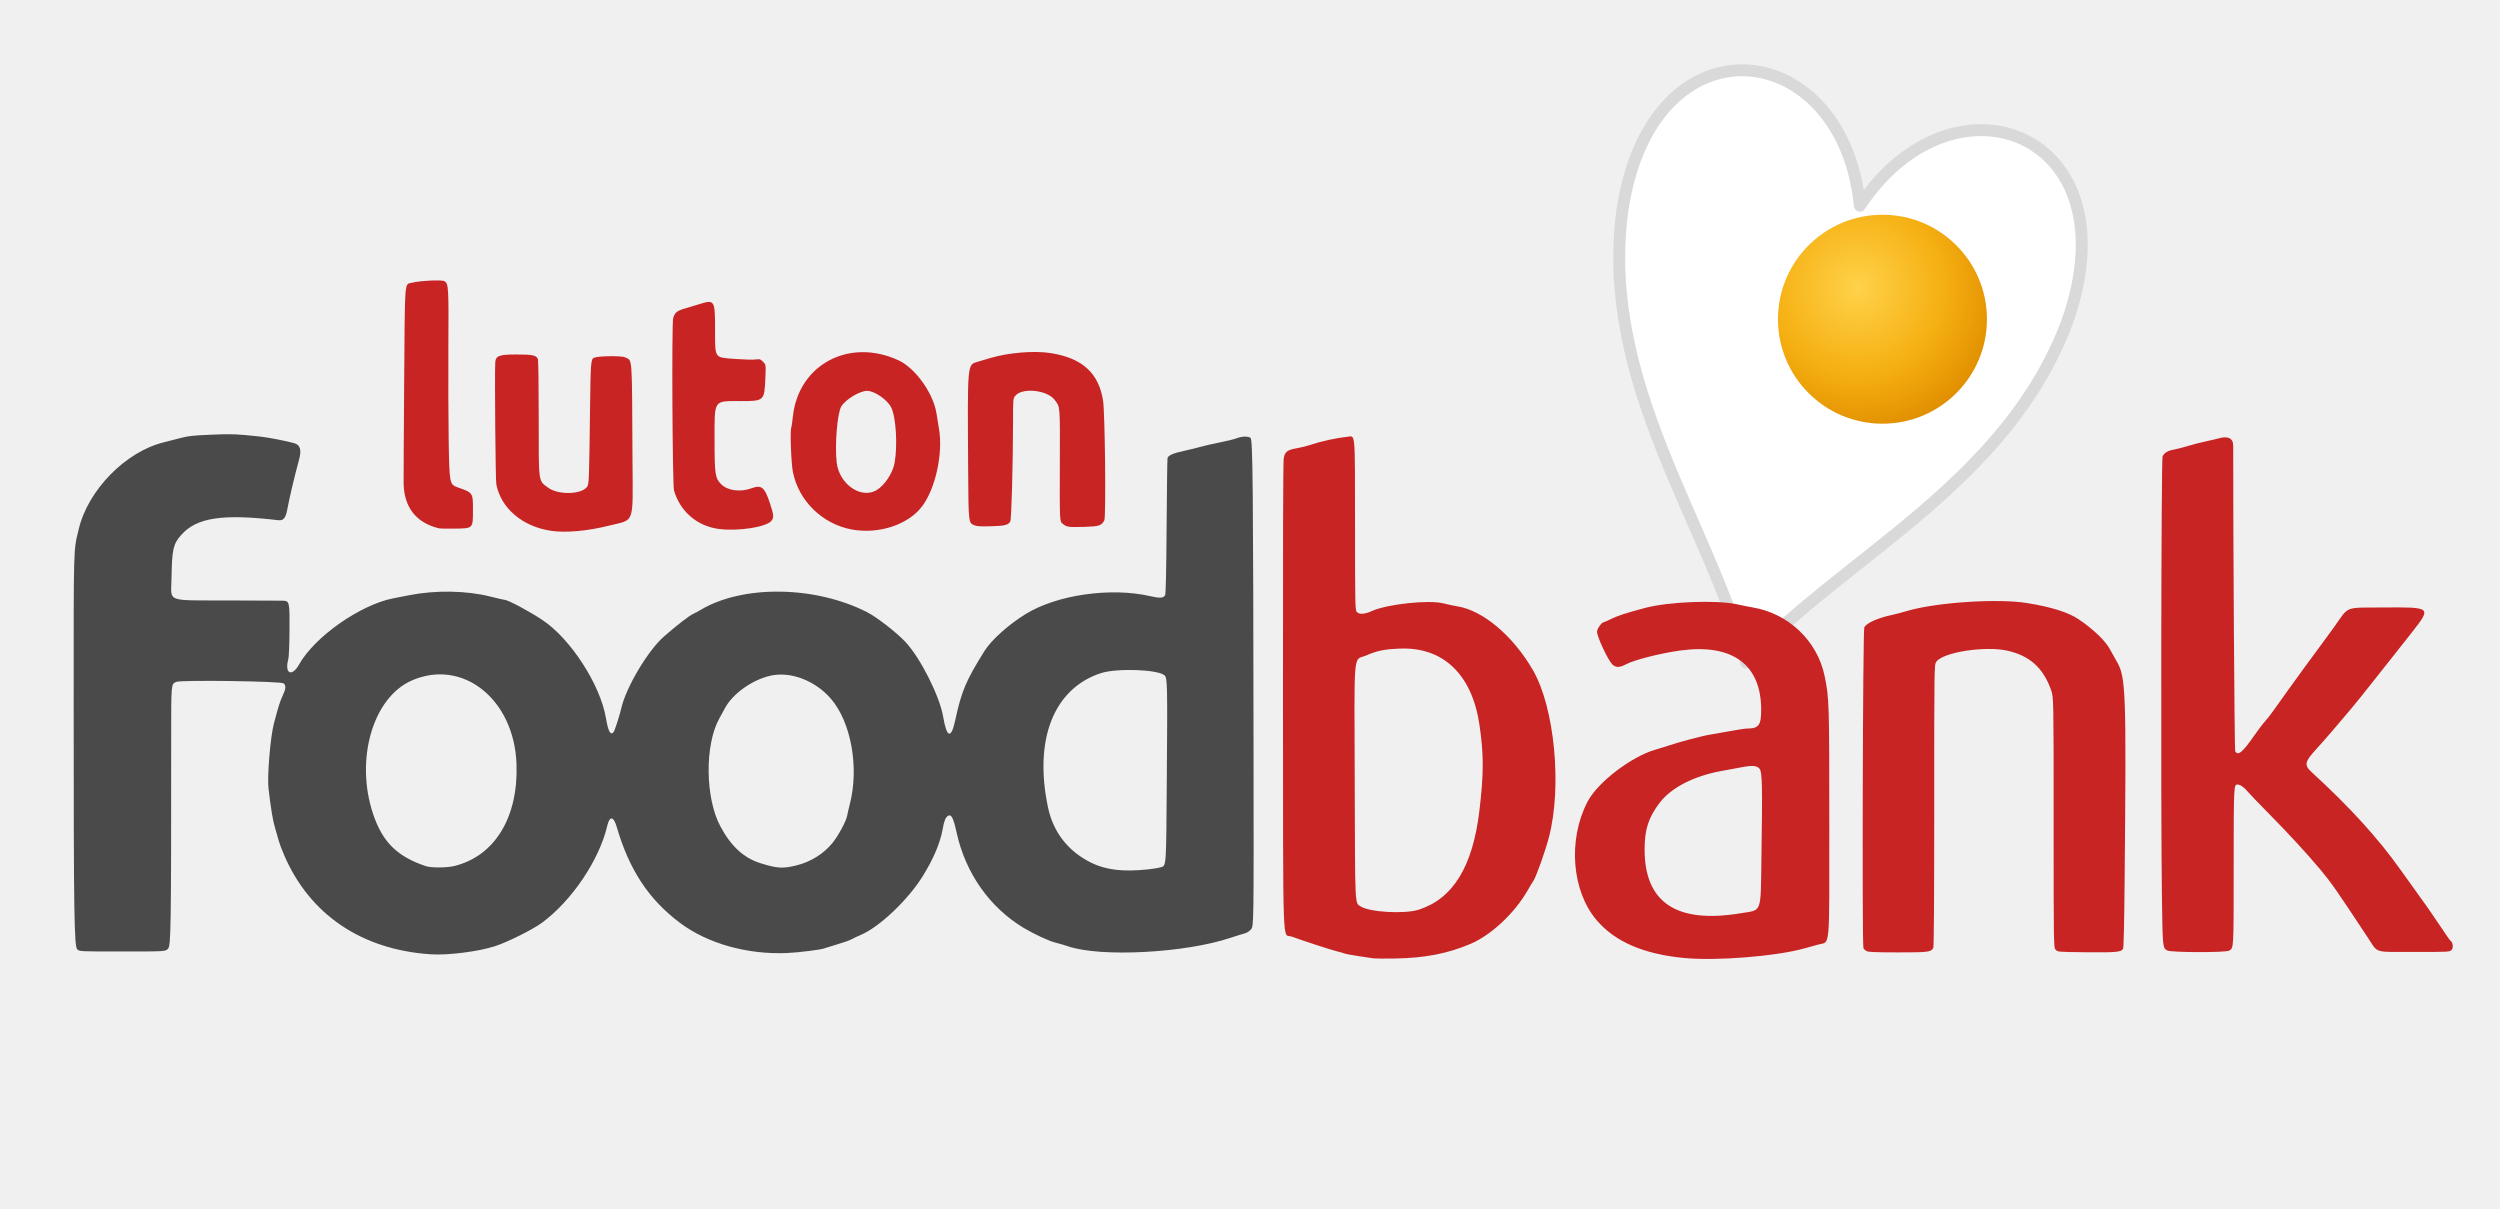
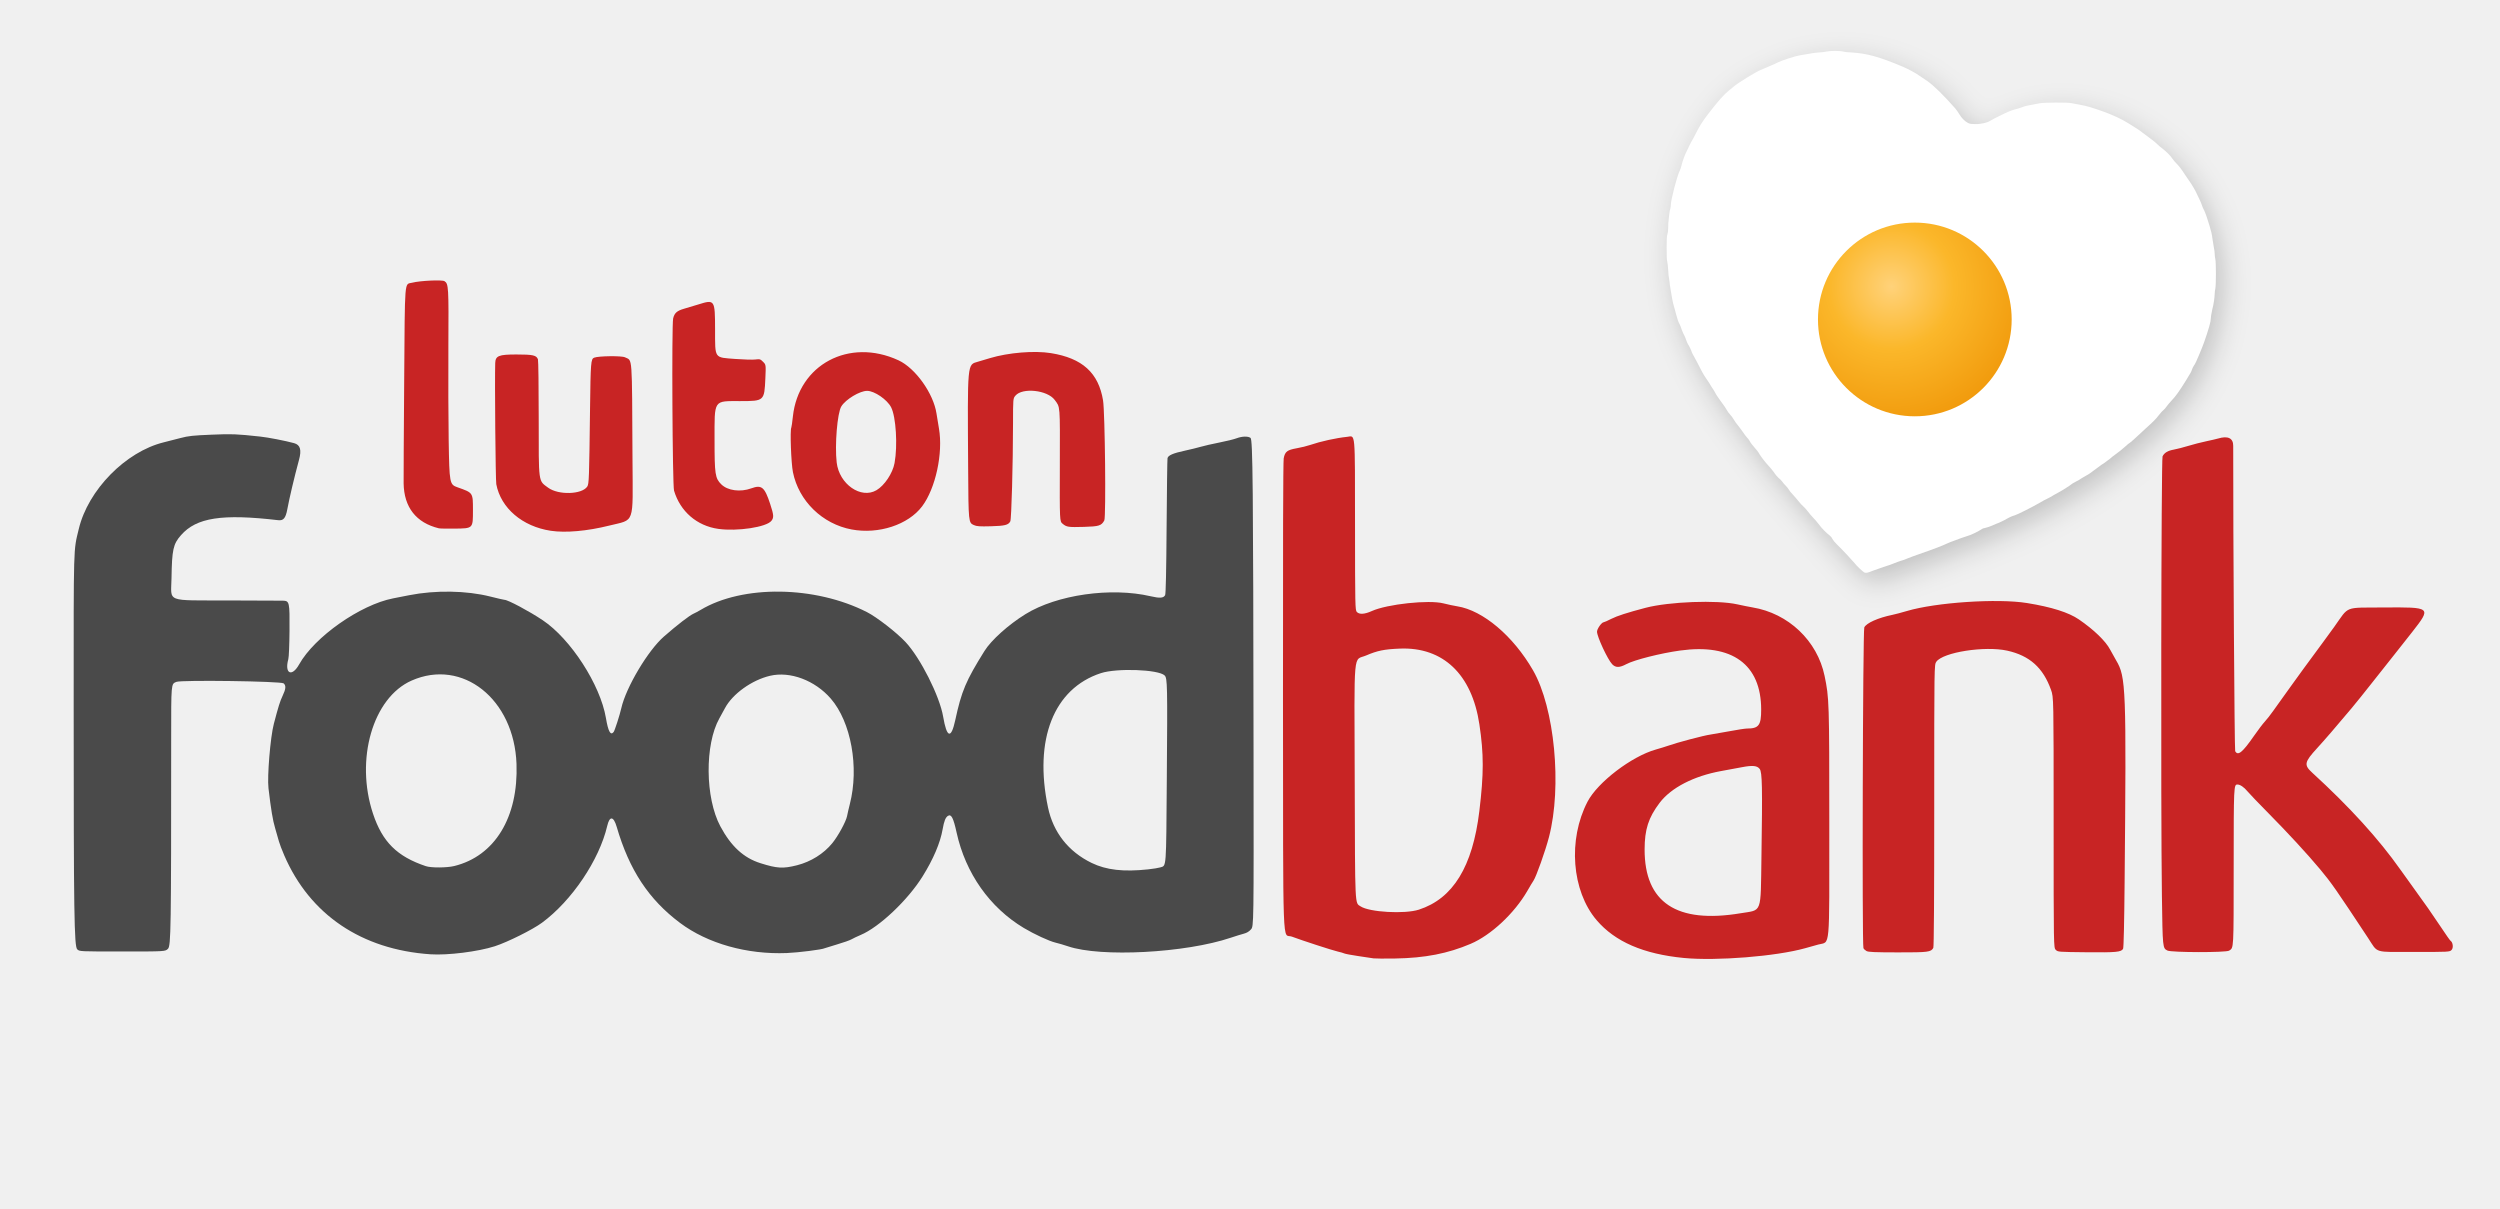
<svg xmlns="http://www.w3.org/2000/svg" viewBox="0 0 1340 648" width="1340" height="648">
+   <defs>
+     <filter id="hs" x="-20%" y="-20%" width="140%" height="140%">
+       <feGaussianBlur stdDeviation="9" />
+     </filter>
+     <radialGradient id="yk2" cx=".38" cy=".33" r=".72">
+       <stop offset="0" stop-color="#ffd27a" />
+       <stop offset=".45" stop-color="#fbb72a" />
+       <stop offset="1" stop-color="#f19a0c" />
+     </radialGradient>
+   </defs>
+   <g transform="translate(873.28,-0.45) scale(0.8346)">
+     <path d="M151.2 368.3C150.3 368.0 146.0 364.0 144.7 362.2C143.6 360.8 136.9 353.6 133.2 350.0C131.8 348.6 130.9 347.5 130.5 346.7C130.2 346.0 129.6 345.2 129.0 344.7C126.6 342.9 123.3 339.5 121.7 337.2C120.7 335.9 119.0 333.9 117.9 332.8C116.7 331.6 115.3 329.8 114.6 328.9C113.9 327.9 112.7 326.6 111.9 325.9C111.2 325.3 109.7 323.7 108.6 322.3C107.5 321.0 105.9 319.0 104.9 318.0C103.9 317.0 102.8 315.6 102.5 315.0C102.2 314.4 101.3 313.3 100.5 312.5C99.7 311.8 98.7 310.5 98.2 309.8C97.7 309.1 96.6 308.0 95.8 307.4C95.1 306.7 94.1 305.6 93.7 305.0C92.8 303.5 89.7 299.8 87.8 297.8C86.3 296.1 83.7 292.5 82.9 291.0C82.6 290.6 81.8 289.4 80.9 288.5C79.2 286.6 77.8 284.8 77.1 283.4C76.8 282.8 76.1 282.0 75.6 281.5C75.1 281.0 73.9 279.4 72.9 277.9C71.8 276.4 70.4 274.4 69.7 273.6C68.9 272.7 67.8 271.2 67.2 270.1C66.6 269.0 65.5 267.5 64.7 266.7C63.9 265.9 63.0 264.6 62.6 263.8C62.2 263.0 60.6 260.6 58.9 258.4C57.3 256.2 55.5 253.6 55.1 252.6C54.6 251.7 53.9 250.5 53.5 250.0C53.1 249.5 52.5 248.4 52.0 247.6C51.6 246.8 50.4 245.1 49.5 243.8C48.6 242.4 47.4 240.6 46.9 239.6C45.7 237.2 41.1 228.4 40.6 227.7C40.4 227.4 40.0 226.5 39.8 225.7C39.5 224.9 38.8 223.4 38.2 222.4C37.5 221.4 36.9 219.9 36.6 219.1C36.4 218.2 35.8 216.9 35.4 216.1C34.9 215.3 34.2 213.6 33.7 212.3C33.3 211.0 32.7 209.4 32.4 208.9C31.6 207.5 30.9 205.6 30.0 202.1C29.6 200.5 29.0 198.2 28.6 197.0C28.0 195.0 27.2 190.8 26.7 187.4C26.6 186.4 26.4 185.2 26.3 184.8C26.1 184.3 26.0 183.0 25.9 181.9C25.8 180.8 25.6 179.5 25.5 179.0C25.3 178.5 25.1 176.3 25.0 174.1C24.9 171.9 24.6 169.4 24.4 168.6C24.1 167.5 24.0 165.4 24.0 159.9C24.0 153.4 24.1 152.4 24.5 150.9C24.9 149.6 25.0 148.4 25.0 146.3C25.0 144.7 25.1 142.6 25.3 141.8C25.4 140.9 25.6 139.1 25.7 137.9C25.9 136.6 26.1 135.1 26.4 134.4C26.6 133.7 26.7 132.6 26.7 132.0C26.8 128.6 30.6 113.8 32.4 110.2C32.8 109.4 33.4 107.7 33.6 106.6C34.2 104.0 35.8 99.6 37.0 97.4C37.5 96.4 38.2 95.0 38.5 94.2C38.8 93.5 39.5 92.2 40.0 91.3C40.6 90.5 41.6 88.5 42.3 87.1C45.0 81.7 47.0 78.5 50.7 73.7C57.0 65.5 61.0 61.0 64.1 58.6C65.1 57.8 66.5 56.6 67.4 55.9C70.1 53.6 81.0 46.9 84.1 45.6C85.2 45.2 87.3 44.3 88.8 43.6C90.2 43.0 92.1 42.1 93.0 41.8C93.9 41.4 95.2 40.8 95.9 40.4C98.2 39.3 106.7 36.5 109.4 36.1C110.8 35.9 113.4 35.4 115.2 35.1C117.1 34.7 120.1 34.3 121.9 34.2C123.7 34.1 125.9 33.9 126.9 33.6C129.3 33.1 135.6 33.1 137.6 33.7C138.5 33.9 140.6 34.2 142.5 34.2C152.7 34.8 160.6 37.0 176.0 43.5C179.4 45.0 184.1 47.5 186.4 49.2C187.6 50.0 189.9 51.6 191.6 52.7C195.8 55.7 202.0 61.8 209.4 70.2C210.2 71.1 211.3 72.8 212.0 73.9C213.3 76.2 215.6 78.5 217.4 79.4C218.5 80.0 219.0 80.1 221.5 80.2C224.0 80.3 224.9 80.2 227.4 79.7C230.0 79.1 230.7 78.8 232.2 77.9C233.2 77.3 235.2 76.2 236.7 75.5C238.2 74.8 240.3 73.8 241.4 73.2C243.9 72.0 247.2 70.8 249.2 70.4C250.0 70.2 251.5 69.7 252.6 69.3C253.7 68.8 256.0 68.2 258.1 67.9C260.0 67.6 262.4 67.1 263.3 66.9C265.9 66.3 281.9 66.2 284.2 66.8C285.1 67.0 286.5 67.3 287.2 67.4C288.0 67.5 289.2 67.7 289.9 67.9C290.6 68.1 291.7 68.3 292.4 68.4C294.5 68.7 304.4 72.0 308.7 73.8C315.6 76.7 317.7 77.8 326.4 83.4C327.2 83.9 328.5 84.8 329.2 85.4C330.9 86.7 333.2 88.4 335.9 90.4C337.1 91.3 338.6 92.6 339.3 93.3C340.0 94.0 341.5 95.3 342.5 96.0C344.8 97.8 347.6 100.5 348.8 102.4C349.3 103.2 350.6 104.7 351.6 105.7C353.3 107.5 354.4 108.8 357.1 113.0C357.9 114.2 359.0 115.7 359.5 116.5C361.5 119.3 363.6 122.9 364.6 125.2C365.2 126.6 366.1 128.4 366.6 129.4C367.0 130.3 367.6 131.7 367.8 132.4C368.0 133.1 368.6 134.5 369.2 135.6C370.1 137.5 371.1 140.3 372.7 145.6C373.8 149.4 374.2 150.8 374.6 154.2C374.9 156.0 375.3 158.4 375.5 159.7C375.8 161.0 376.0 162.8 376.0 163.7C376.0 164.6 376.2 166.1 376.4 166.9C376.9 169.0 376.9 183.7 376.4 185.9C376.2 186.7 376.0 188.2 376.0 189.2C375.9 191.9 375.4 195.6 374.4 199.5C374.2 200.3 373.9 201.9 373.7 203.1C373.6 204.4 373.4 206.1 373.3 206.9C372.9 209.5 369.5 220.0 367.8 224.0C367.4 224.9 366.5 227.0 365.9 228.6C364.5 232.0 363.5 234.2 362.5 235.6C362.1 236.2 361.6 237.2 361.4 237.9C361.0 239.2 360.8 239.6 357.6 244.8C353.1 252.0 351.2 254.7 348.3 257.8C347.1 259.1 345.6 260.8 345.1 261.6C344.5 262.5 343.5 263.6 342.9 264.1C342.2 264.6 341.0 266.1 340.0 267.3C338.3 269.6 336.3 271.6 331.9 275.5C330.6 276.7 328.1 279.0 326.4 280.6C324.7 282.2 322.7 284.0 321.9 284.6C321.1 285.1 319.7 286.2 318.9 287.0C316.6 289.1 313.9 291.2 312.2 292.4C311.3 293.0 309.8 294.2 308.8 295.1C307.7 296.0 306.1 297.2 305.2 297.8C304.3 298.3 302.1 299.8 300.5 301.1C296.0 304.5 295.0 305.2 293.4 306.0C292.6 306.5 291.3 307.2 290.5 307.7C289.8 308.3 288.1 309.2 286.9 309.8C285.6 310.4 284.1 311.4 283.5 311.9C282.9 312.4 281.9 313.1 281.3 313.4C280.6 313.8 279.5 314.5 278.8 315.0C278.0 315.5 276.5 316.4 275.5 316.9C274.5 317.4 273.2 318.1 272.6 318.5C272.1 318.9 270.5 319.8 269.1 320.5C267.7 321.1 265.5 322.3 264.2 323.1C258.9 326.2 249.3 331.0 247.6 331.5C245.8 332.0 244.2 332.7 240.9 334.6C239.8 335.2 238.3 335.9 237.6 336.2C236.9 336.4 235.1 337.2 233.5 337.9C231.6 338.7 230.0 339.3 228.9 339.5C227.8 339.7 226.8 340.0 226.2 340.5C223.8 342.1 219.1 344.3 216.5 345.0C215.1 345.5 213.6 346.0 213.2 346.1C212.8 346.3 210.9 347.0 208.9 347.7C207.0 348.4 204.8 349.2 204.1 349.6C201.6 350.8 195.8 353.1 188.2 355.7C183.9 357.2 179.5 358.8 178.4 359.3C177.3 359.8 175.7 360.4 174.8 360.6C173.9 360.9 172.0 361.5 170.6 362.1C169.3 362.7 165.9 363.9 163.2 364.7C160.6 365.6 157.4 366.7 156.1 367.2C153.6 368.3 152.2 368.6 151.2 368.3Z" fill="#000" opacity=".2" filter="url(#hs)" transform="translate(4,6)" />
+     <path d="M151.2 368.3C150.3 368.0 146.0 364.0 144.7 362.2C143.6 360.8 136.9 353.6 133.2 350.0C131.8 348.6 130.9 347.5 130.5 346.7C130.2 346.0 129.6 345.2 129.0 344.7C126.6 342.9 123.3 339.5 121.7 337.2C120.7 335.9 119.0 333.9 117.9 332.8C116.7 331.6 115.3 329.8 114.6 328.9C113.9 327.9 112.7 326.6 111.9 325.9C111.2 325.3 109.7 323.7 108.6 322.3C107.5 321.0 105.9 319.0 104.9 318.0C103.9 317.0 102.8 315.6 102.5 315.0C102.2 314.4 101.3 313.3 100.5 312.5C99.7 311.8 98.7 310.5 98.2 309.8C97.7 309.1 96.6 308.0 95.8 307.4C95.1 306.7 94.1 305.6 93.7 305.0C92.8 303.5 89.7 299.8 87.8 297.8C86.3 296.1 83.7 292.5 82.9 291.0C82.6 290.6 81.8 289.4 80.9 288.5C79.2 286.6 77.8 284.8 77.1 283.4C76.8 282.8 76.1 282.0 75.6 281.5C75.1 281.0 73.9 279.4 72.9 277.9C71.8 276.4 70.4 274.4 69.7 273.6C68.9 272.7 67.8 271.2 67.2 270.1C66.6 269.0 65.5 267.5 64.7 266.7C63.9 265.9 63.0 264.6 62.6 263.8C62.2 263.0 60.6 260.6 58.9 258.4C57.3 256.2 55.5 253.6 55.1 252.6C54.6 251.7 53.9 250.5 53.5 250.0C53.1 249.5 52.5 248.4 52.0 247.6C51.6 246.8 50.4 245.1 49.5 243.8C48.6 242.4 47.4 240.6 46.9 239.6C45.7 237.2 41.1 228.4 40.6 227.7C40.4 227.4 40.0 226.5 39.8 225.7C39.5 224.9 38.8 223.4 38.2 222.4C37.5 221.4 36.9 219.9 36.6 219.1C36.4 218.2 35.8 216.9 35.4 216.1C34.9 215.3 34.2 213.6 33.7 212.3C33.3 211.0 32.7 209.4 32.4 208.9C31.6 207.5 30.9 205.6 30.0 202.1C29.6 200.5 29.0 198.2 28.6 197.0C28.0 195.0 27.2 190.8 26.7 187.4C26.6 186.4 26.4 185.2 26.3 184.8C26.1 184.3 26.0 183.0 25.9 181.9C25.8 180.8 25.6 179.5 25.5 179.0C25.3 178.5 25.1 176.3 25.0 174.1C24.9 171.9 24.6 169.4 24.4 168.6C24.1 167.5 24.0 165.4 24.0 159.9C24.0 153.4 24.1 152.4 24.5 150.9C24.9 149.6 25.0 148.4 25.0 146.3C25.0 144.7 25.1 142.6 25.3 141.8C25.4 140.9 25.6 139.1 25.7 137.9C25.9 136.6 26.1 135.1 26.4 134.4C26.6 133.7 26.7 132.6 26.7 132.0C26.8 128.6 30.6 113.8 32.4 110.2C32.8 109.4 33.4 107.7 33.6 106.6C34.2 104.0 35.8 99.6 37.0 97.4C37.5 96.4 38.2 95.0 38.5 94.2C38.8 93.5 39.5 92.2 40.0 91.3C40.6 90.5 41.6 88.5 42.3 87.1C45.0 81.7 47.0 78.5 50.7 73.7C57.0 65.5 61.0 61.0 64.1 58.6C65.1 57.8 66.5 56.6 67.4 55.9C70.1 53.6 81.0 46.9 84.1 45.6C85.2 45.2 87.3 44.3 88.8 43.6C90.2 43.0 92.1 42.1 93.0 41.8C93.9 41.4 95.2 40.8 95.9 40.4C98.2 39.3 106.7 36.5 109.4 36.1C110.8 35.9 113.4 35.4 115.2 35.1C117.1 34.7 120.1 34.3 121.9 34.2C123.7 34.1 125.9 33.9 126.9 33.6C129.3 33.1 135.6 33.1 137.6 33.7C138.5 33.9 140.6 34.2 142.5 34.2C152.7 34.8 160.6 37.0 176.0 43.5C179.4 45.0 184.1 47.5 186.4 49.2C187.6 50.0 189.9 51.6 191.6 52.7C195.8 55.7 202.0 61.8 209.4 70.2C210.2 71.1 211.3 72.8 212.0 73.9C213.3 76.2 215.6 78.5 217.4 79.4C218.5 80.0 219.0 80.1 221.5 80.2C224.0 80.3 224.9 80.2 227.4 79.7C230.0 79.1 230.7 78.8 232.2 77.9C233.2 77.3 235.2 76.2 236.7 75.5C238.2 74.8 240.3 73.8 241.4 73.2C243.9 72.0 247.2 70.8 249.2 70.4C250.0 70.2 251.5 69.7 252.6 69.3C253.7 68.8 256.0 68.2 258.1 67.9C260.0 67.6 262.4 67.1 263.3 66.9C265.9 66.3 281.9 66.2 284.2 66.8C285.1 67.0 286.5 67.3 287.2 67.4C288.0 67.5 289.2 67.7 289.9 67.9C290.6 68.1 291.7 68.3 292.4 68.4C294.5 68.7 304.4 72.0 308.7 73.8C315.6 76.7 317.7 77.8 326.4 83.4C327.2 83.9 328.5 84.8 329.2 85.4C330.9 86.7 333.2 88.4 335.9 90.4C337.1 91.3 338.6 92.6 339.3 93.3C340.0 94.0 341.5 95.3 342.5 96.0C344.8 97.8 347.6 100.5 348.8 102.4C349.3 103.2 350.6 104.7 351.6 105.7C353.3 107.5 354.4 108.8 357.1 113.0C357.9 114.2 359.0 115.7 359.5 116.5C361.5 119.3 363.6 122.9 364.6 125.2C365.2 126.6 366.1 128.4 366.6 129.4C367.0 130.3 367.6 131.7 367.8 132.4C368.0 133.1 368.6 134.5 369.2 135.6C370.1 137.5 371.1 140.3 372.7 145.6C373.8 149.4 374.2 150.8 374.6 154.2C374.9 156.0 375.3 158.4 375.5 159.7C375.8 161.0 376.0 162.8 376.0 163.7C376.0 164.6 376.2 166.1 376.4 166.9C376.9 169.0 376.9 183.7 376.4 185.9C376.2 186.7 376.0 188.2 376.0 189.2C375.9 191.9 375.4 195.6 374.4 199.5C374.2 200.3 373.9 201.9 373.7 203.1C373.6 204.4 373.4 206.1 373.3 206.9C372.9 209.5 369.5 220.0 367.8 224.0C367.4 224.9 366.5 227.0 365.9 228.6C364.5 232.0 363.5 234.2 362.5 235.6C362.1 236.2 361.6 237.2 361.4 237.9C361.0 239.2 360.8 239.6 357.6 244.8C353.1 252.0 351.2 254.7 348.3 257.8C347.1 259.1 345.6 260.8 345.1 261.6C344.5 262.5 343.5 263.6 342.9 264.1C342.2 264.6 341.0 266.1 340.0 267.3C338.3 269.6 336.3 271.6 331.9 275.5C330.6 276.7 328.1 279.0 326.4 280.6C324.7 282.2 322.7 284.0 321.9 284.6C321.1 285.1 319.7 286.2 318.9 287.0C316.6 289.1 313.9 291.2 312.2 292.4C311.3 293.0 309.8 294.2 308.8 295.1C307.7 296.0 306.1 297.2 305.2 297.8C304.3 298.3 302.1 299.8 300.5 301.1C296.0 304.5 295.0 305.2 293.4 306.0C292.6 306.5 291.3 307.2 290.5 307.7C289.8 308.3 288.1 309.2 286.9 309.8C285.6 310.4 284.1 311.4 283.5 311.9C282.9 312.4 281.9 313.1 281.3 313.4C280.6 313.8 279.5 314.5 278.8 315.0C278.0 315.5 276.5 316.4 275.5 316.9C274.5 317.4 273.2 318.1 272.6 318.5C272.1 318.9 270.5 319.8 269.1 320.5C267.7 321.1 265.5 322.3 264.2 323.1C258.9 326.2 249.3 331.0 247.6 331.5C245.8 332.0 244.2 332.7 240.9 334.6C239.8 335.2 238.3 335.9 237.6 336.2C236.9 336.4 235.1 337.2 233.5 337.9C231.6 338.7 230.0 339.3 228.9 339.5C227.8 339.7 226.8 340.0 226.2 340.5C223.8 342.1 219.1 344.3 216.5 345.0C215.1 345.5 213.6 346.0 213.2 346.1C212.8 346.3 210.9 347.0 208.9 347.7C207.0 348.4 204.8 349.2 204.1 349.6C201.6 350.8 195.8 353.1 188.2 355.7C183.9 357.2 179.5 358.8 178.4 359.3C177.3 359.8 175.7 360.4 174.8 360.6C173.9 360.9 172.0 361.5 170.6 362.1C169.3 362.7 165.9 363.9 163.2 364.7C160.6 365.6 157.4 366.7 156.1 367.2C153.6 368.3 152.2 368.6 151.2 368.3Z" fill="#ffffff" />
+     <circle cx="183.4" cy="205.7" r="62.2" fill="url(#yk2)" />
+   </g>
  <defs>
    <radialGradient id="yk" cx=".38" cy=".35" r=".7">
      <stop offset="0" stop-color="#FFD24A" />
      <stop offset=".6" stop-color="#F5AF11" />
      <stop offset="1" stop-color="#E08E00" />
    </radialGradient>
  </defs>
-   <path transform="rotate(14 976.0 194.0)" d="M976.0 107.7 C945.3 21.4 842.9 34.6 853.1 140.9 C863.4 233.8 940.2 293.6 976.0 360.0 C1011.8 293.6 1088.6 233.8 1098.9 140.9 C1109.1 34.6 1006.7 21.4 976.0 107.7 Z" fill="#ffffff" stroke="#D9D9D9" stroke-width="6.4" stroke-linejoin="round" />
-   <path d="M230.75 511.50C193.79 508.99 166.10 490.26 152.37 458.50C151.12 455.61 149.83 452.24 149.51 451.00C149.19 449.76 148.29 446.61 147.50 444.00C146.20 439.66 145.26 434.00 143.91 422.50C143.16 416.19 144.92 395.03 146.77 388.00C149.27 378.50 150.08 375.91 151.46 373.00C153.24 369.25 153.39 367.51 152.04 366.29C150.76 365.13 97.20 364.38 94.52 365.49C91.68 366.67 91.75 365.89 91.75 396.75C91.75 498.34 91.62 506.96 90.04 508.54C88.58 510.00 88.58 510.00 65.61 510.00C42.65 510.00 42.65 510.00 41.41 508.85C39.76 507.33 39.50 489.81 39.49 379.00C39.48 290.12 39.32 295.65 42.23 283.50C47.21 262.63 67.33 242.12 87.75 237.09C89.95 236.55 94.00 235.51 96.75 234.78C101.04 233.65 103.39 233.40 113.32 232.99C124.58 232.53 126.44 232.60 139.46 234.00C143.75 234.46 152.97 236.25 157.61 237.52C160.96 238.44 161.74 241.06 160.26 246.52C157.79 255.63 155.11 266.96 153.99 273.01C153.11 277.74 151.93 279.15 149.10 278.82C119.04 275.31 105.31 277.42 97.04 286.83C92.82 291.61 92.17 294.56 91.93 309.90C91.72 323.11 88.21 321.73 122.39 321.84C137.71 321.89 150.88 321.94 151.65 321.96C155.14 322.06 155.29 322.71 155.18 337.82C155.12 345.61 154.85 352.21 154.54 353.32C152.38 361.11 156.45 363.08 160.34 356.12C168.57 341.38 193.07 324.16 210.72 320.72C212.66 320.34 216.53 319.58 219.32 319.03C233.42 316.25 249.96 316.52 262.76 319.74C266.60 320.71 270.02 321.50 270.37 321.50C272.24 321.50 283.59 327.55 290.90 332.44C305.90 342.47 321.75 367.00 324.77 384.82C326.00 392.11 327.24 394.38 328.89 392.38C329.50 391.64 332.15 383.41 333.03 379.54C335.55 368.42 347.29 348.69 355.84 341.21C362.94 334.99 369.57 329.88 371.75 328.93C372.57 328.57 374.26 327.67 375.50 326.93C398.06 313.40 436.82 313.91 464.69 328.09C469.95 330.77 480.47 338.92 485.32 344.08C493.30 352.57 503.64 373.06 505.53 384.13C507.48 395.57 509.79 396.28 511.99 386.11C515.38 370.42 517.69 364.93 527.68 348.93C531.30 343.12 540.54 334.82 549.66 329.18C566.49 318.77 595.49 314.63 616.79 319.60C621.70 320.74 623.65 320.59 624.51 318.99C624.87 318.31 625.13 306.31 625.30 282.37C625.44 262.78 625.66 246.23 625.79 245.59C626.11 244.06 628.85 242.89 635.25 241.52C638.00 240.93 641.71 240.02 643.50 239.50C645.29 238.97 649.79 237.94 653.50 237.21C657.21 236.49 661.38 235.46 662.75 234.94C665.72 233.82 668.93 233.72 670.28 234.71C671.49 235.59 671.72 259.28 671.90 402.10C672.02 496.44 672.02 496.44 670.52 498.15C669.50 499.32 668.25 500.06 666.63 500.47C665.32 500.81 662.23 501.77 659.75 502.60C635.45 510.82 589.92 513.22 572.42 507.21C570.40 506.52 567.37 505.63 565.68 505.23C562.34 504.44 554.32 500.72 548.72 497.37C530.49 486.43 517.56 468.08 512.76 446.33C511.00 438.34 509.90 436.20 508.12 437.30C506.80 438.12 506.03 440.06 505.24 444.54C503.96 451.82 500.27 460.49 494.49 469.77C486.59 482.47 471.29 496.94 461.36 501.12C459.50 501.91 457.25 502.97 456.36 503.49C455.48 504.01 451.95 505.25 448.52 506.25C445.09 507.25 442.15 508.16 441.99 508.26C440.89 508.94 427.98 510.58 421.76 510.83C400.38 511.69 379.28 505.74 364.50 494.68C347.72 482.12 337.29 466.30 330.55 443.19C328.86 437.41 326.76 437.19 325.48 442.67C321.21 460.96 306.47 482.83 290.50 494.59C285.50 498.28 272.07 504.97 265.25 507.18C256.35 510.07 239.90 512.13 230.75 511.50ZM615.39 465.98C618.07 465.69 620.99 465.22 621.89 464.93C625.25 463.87 625.04 466.65 625.41 417.65C625.80 367.20 625.72 363.48 624.25 362.05C620.95 358.82 598.62 358.01 590.06 360.81C564.80 369.08 554.06 396.35 561.73 432.78C564.55 446.17 572.65 456.47 585.12 462.53C592.97 466.34 602.22 467.40 615.39 465.98ZM243.47 464.19C265.20 458.86 277.87 438.10 276.85 409.50C275.62 374.74 247.91 352.72 220.59 364.80C199.84 373.98 190.26 407.08 199.94 436.17C204.98 451.30 212.81 459.07 228.25 464.26C231.07 465.21 239.48 465.17 243.47 464.19ZM427.19 463.78C434.64 461.89 441.50 457.60 446.12 451.93C449.21 448.15 453.42 440.42 454.01 437.49C454.30 435.98 454.98 433.06 455.51 431.00C460.57 411.27 456.18 386.99 445.29 374.44C436.81 364.67 423.52 359.68 412.74 362.22C402.96 364.53 392.67 371.91 388.59 379.55C387.77 381.09 386.41 383.56 385.58 385.05C377.69 399.12 377.96 427.70 386.11 442.91C391.86 453.64 398.58 459.82 407.58 462.66C416.55 465.50 419.70 465.68 427.19 463.78Z" fill="#4A4A4A" fill-rule="evenodd" />
+  fill="#ffffff" stroke="#D9D9D9" stroke-width="6.4" stroke-linejoin="round"/&gt;
+ <path d="M230.75 511.50C193.79 508.99 166.10 490.26 152.37 458.50C151.12 455.61 149.83 452.24 149.51 451.00C149.19 449.76 148.29 446.61 147.50 444.00C146.20 439.66 145.26 434.00 143.91 422.50C143.16 416.19 144.92 395.03 146.77 388.00C149.27 378.50 150.08 375.91 151.46 373.00C153.24 369.25 153.39 367.51 152.04 366.29C150.76 365.13 97.20 364.38 94.52 365.49C91.68 366.67 91.75 365.89 91.75 396.75C91.75 498.34 91.62 506.96 90.04 508.54C88.58 510.00 88.58 510.00 65.61 510.00C42.65 510.00 42.65 510.00 41.41 508.85C39.76 507.33 39.50 489.81 39.49 379.00C39.48 290.12 39.32 295.65 42.23 283.50C47.21 262.63 67.33 242.12 87.75 237.09C89.95 236.55 94.00 235.51 96.75 234.78C101.04 233.65 103.39 233.40 113.32 232.99C124.58 232.53 126.44 232.60 139.46 234.00C143.75 234.46 152.97 236.25 157.61 237.52C160.96 238.44 161.74 241.06 160.26 246.52C157.79 255.63 155.11 266.96 153.99 273.01C153.11 277.74 151.93 279.15 149.10 278.82C119.04 275.31 105.31 277.42 97.04 286.83C92.82 291.61 92.17 294.56 91.93 309.90C91.72 323.11 88.21 321.73 122.39 321.84C137.71 321.89 150.88 321.94 151.65 321.96C155.14 322.06 155.29 322.71 155.18 337.82C155.12 345.61 154.85 352.21 154.54 353.32C152.38 361.11 156.45 363.08 160.34 356.12C168.57 341.38 193.07 324.16 210.72 320.72C212.66 320.34 216.53 319.58 219.32 319.03C233.42 316.25 249.96 316.52 262.76 319.74C266.60 320.71 270.02 321.50 270.37 321.50C272.24 321.50 283.59 327.55 290.90 332.44C305.90 342.47 321.75 367.00 324.77 384.82C326.00 392.11 327.24 394.38 328.89 392.38C329.50 391.64 332.15 383.41 333.03 379.54C335.55 368.42 347.29 348.69 355.84 341.21C362.94 334.99 369.57 329.88 371.75 328.93C372.57 328.57 374.26 327.67 375.50 326.93C398.06 313.40 436.82 313.91 464.69 328.09C469.95 330.77 480.47 338.92 485.32 344.08C493.30 352.57 503.64 373.06 505.53 384.13C507.48 395.57 509.79 396.28 511.99 386.11C515.38 370.42 517.69 364.93 527.68 348.93C531.30 343.12 540.54 334.82 549.66 329.18C566.49 318.77 595.49 314.63 616.79 319.60C621.70 320.74 623.65 320.59 624.51 318.99C624.87 318.31 625.13 306.31 625.30 282.37C625.44 262.78 625.66 246.23 625.79 245.59C626.11 244.06 628.85 242.89 635.25 241.52C638.00 240.93 641.71 240.02 643.50 239.50C645.29 238.97 649.79 237.94 653.50 237.21C657.21 236.49 661.38 235.46 662.75 234.94C665.72 233.82 668.93 233.72 670.28 234.71C671.49 235.59 671.72 259.28 671.90 402.10C672.02 496.44 672.02 496.44 670.52 498.15C669.50 499.32 668.25 500.06 666.63 500.47C665.32 500.81 662.23 501.77 659.75 502.60C635.45 510.82 589.92 513.22 572.42 507.21C570.40 506.52 567.37 505.63 565.68 505.23C562.34 504.44 554.32 500.72 548.72 497.37C530.49 486.43 517.56 468.08 512.76 446.33C511.00 438.34 509.90 436.20 508.12 437.30C506.80 438.12 506.03 440.06 505.24 444.54C503.96 451.82 500.27 460.49 494.49 469.77C486.59 482.47 471.29 496.94 461.36 501.12C459.50 501.91 457.25 502.97 456.36 503.49C455.48 504.01 451.95 505.25 448.52 506.25C445.09 507.25 442.15 508.16 441.99 508.26C440.89 508.94 427.98 510.58 421.76 510.83C400.38 511.69 379.28 505.74 364.50 494.68C347.72 482.12 337.29 466.30 330.55 443.19C328.86 437.41 326.76 437.19 325.48 442.67C321.21 460.96 306.47 482.83 290.50 494.59C285.50 498.28 272.07 504.97 265.25 507.18C256.35 510.07 239.90 512.13 230.75 511.50ZM615.39 465.98C618.07 465.69 620.99 465.22 621.89 464.93C625.25 463.87 625.04 466.65 625.41 417.65C625.80 367.20 625.72 363.48 624.25 362.05C620.95 358.82 598.62 358.01 590.06 360.81C564.80 369.08 554.06 396.35 561.73 432.78C564.55 446.17 572.65 456.47 585.12 462.53C592.97 466.34 602.22 467.40 615.39 465.98ZM243.47 464.19C265.20 458.86 277.87 438.10 276.85 409.50C275.62 374.74 247.91 352.72 220.59 364.80C199.84 373.98 190.26 407.08 199.94 436.17C204.98 451.30 212.81 459.07 228.25 464.26C231.07 465.21 239.48 465.17 243.47 464.19ZM427.19 463.78C434.64 461.89 441.50 457.60 446.12 451.93C449.21 448.15 453.42 440.42 454.01 437.49C454.30 435.98 454.98 433.06 455.51 431.00C460.57 411.27 456.18 386.99 445.29 374.44C436.81 364.67 423.52 359.68 412.74 362.22C402.96 364.53 392.67 371.91 388.59 379.55C387.77 381.09 386.41 383.56 385.58 385.05C377.69 399.12 377.96 427.70 386.11 442.91C391.86 453.64 398.58 459.82 407.58 462.66C416.55 465.50 419.70 465.68 427.19 463.78Z" fill="#4A4A4A" fill-rule="evenodd" />
  <path d="M736.25 513.69C735.42 513.56 731.74 513.01 728.06 512.46C724.39 511.92 721.01 511.28 720.56 511.05C720.12 510.82 718.51 510.36 717.00 510.02C714.29 509.42 697.99 504.12 692.37 502.01C687.26 500.09 687.80 514.95 687.68 373.00C687.62 294.51 687.76 247.30 688.06 245.69C688.74 242.08 689.92 241.17 695.03 240.27C697.35 239.87 700.60 239.07 702.25 238.50C707.77 236.60 716.21 234.74 722.01 234.15C726.61 233.68 726.24 229.63 726.29 281.54C726.32 324.84 726.37 327.03 727.24 327.99C728.56 329.45 731.40 329.28 735.27 327.53C743.50 323.80 765.92 321.40 773.75 323.42C775.95 323.99 779.25 324.69 781.09 324.98C794.86 327.16 811.04 340.82 821.68 359.25C833.27 379.32 837.32 421.59 830.24 448.71C828.32 456.08 823.42 469.87 821.97 472.00C821.50 472.69 820.01 475.16 818.67 477.50C811.73 489.53 799.24 501.21 788.30 505.88C776.02 511.12 763.76 513.50 747.75 513.76C742.25 513.84 737.08 513.81 736.25 513.69ZM902.50 513.47C880.88 511.36 865.65 504.76 855.80 493.22C842.42 477.53 840.31 450.03 850.93 429.68C856.35 419.29 874.52 405.42 887.50 401.75C889.84 401.09 892.76 400.19 894.00 399.75C898.96 397.99 913.26 394.20 916.75 393.73C918.12 393.54 922.70 392.74 926.92 391.95C931.14 391.15 935.39 390.50 936.36 390.50C942.72 390.50 944.00 388.78 943.99 380.31C943.96 356.10 928.42 344.81 900.50 348.69C889.96 350.15 875.99 353.70 871.68 356.00C868.04 357.93 866.02 357.95 864.16 356.06C861.75 353.60 856.00 341.28 856.00 338.58C856.00 337.03 858.52 333.50 859.62 333.50C859.90 333.50 861.72 332.69 863.67 331.70C866.76 330.12 872.31 328.34 882.00 325.79C894.69 322.47 920.39 321.50 931.25 323.94C934.00 324.55 937.60 325.28 939.25 325.55C958.54 328.70 974.09 343.45 977.98 362.30C980.44 374.19 980.50 376.03 980.50 441.54C980.50 511.03 981.10 504.47 974.59 506.28C973.03 506.72 969.84 507.61 967.50 508.26C952.03 512.60 919.98 515.17 902.50 513.47ZM1000.43 509.75C999.71 509.35 998.97 508.65 998.80 508.19C998.02 506.17 998.48 337.94 999.26 336.29C1000.38 333.94 1006.65 331.14 1014.37 329.55C1015.81 329.26 1019.27 328.34 1022.06 327.51C1037.65 322.87 1070.77 320.67 1086.50 323.23C1099.64 325.36 1108.81 328.26 1114.32 332.04C1122.33 337.53 1128.65 343.64 1131.03 348.19C1131.92 349.87 1133.37 352.49 1134.27 354.00C1139.54 362.87 1139.75 368.34 1138.79 473.18C1138.60 494.47 1138.29 507.96 1137.98 508.53C1137.03 510.32 1134.39 510.57 1118.39 510.41C1103.16 510.25 1103.02 510.24 1101.89 509.11C1100.75 507.97 1100.75 507.97 1100.75 440.86C1100.75 373.75 1100.75 373.75 1099.37 369.85C1095.15 357.93 1087.90 351.42 1075.86 348.75C1063.86 346.10 1041.50 349.59 1037.87 354.69C1036.75 356.25 1036.75 356.25 1036.75 431.75C1036.75 481.22 1036.58 507.54 1036.25 508.09C1034.92 510.33 1033.61 510.49 1017.25 510.48C1004.78 510.46 1001.49 510.32 1000.43 509.75ZM1161.76 509.50C1159.17 508.20 1159.18 508.25 1158.78 480.12C1158.14 433.76 1158.41 246.06 1159.13 244.60C1160.08 242.67 1161.95 241.56 1165.25 240.97C1166.90 240.67 1170.39 239.77 1173.00 238.97C1175.61 238.17 1179.89 237.07 1182.50 236.53C1185.11 235.98 1188.04 235.30 1189.00 235.02C1194.16 233.48 1197.00 234.85 1197.00 238.88C1196.95 287.15 1197.69 401.93 1198.05 402.60C1199.51 405.32 1201.93 403.37 1208.09 394.50C1210.28 391.34 1212.93 387.85 1213.97 386.75C1215.00 385.65 1217.03 383.06 1218.47 381.00C1219.90 378.94 1222.08 375.90 1223.30 374.25C1224.52 372.60 1226.46 369.90 1227.60 368.25C1229.58 365.41 1238.21 353.59 1245.50 343.75C1247.33 341.27 1249.88 337.79 1251.15 336.00C1259.32 324.54 1256.20 325.78 1277.25 325.61C1303.38 325.41 1303.36 325.40 1292.88 338.83C1290.06 342.46 1285.72 347.94 1283.25 351.03C1280.78 354.11 1275.55 360.71 1271.64 365.69C1267.73 370.67 1262.74 376.89 1260.54 379.50C1251.74 389.98 1246.13 396.48 1241.99 401.00C1235.11 408.52 1234.81 410.00 1239.34 414.15C1259.43 432.54 1274.97 449.63 1286.64 466.16C1288.07 468.20 1290.94 472.19 1293.00 475.02C1300.09 484.78 1303.58 489.77 1308.27 496.83C1310.85 500.73 1313.18 504.05 1313.45 504.22C1314.77 505.04 1315.14 508.08 1314.04 509.18C1312.99 510.24 1312.72 510.25 1294.04 510.25C1271.94 510.25 1274.80 511.12 1269.29 502.77C1252.10 476.73 1249.52 473.03 1243.64 466.01C1236.59 457.58 1226.35 446.47 1216.05 436.06C1210.77 430.72 1205.64 425.36 1204.64 424.15C1202.83 421.94 1200.72 420.50 1199.29 420.50C1197.30 420.50 1197.27 421.10 1197.25 464.75C1197.23 509.68 1197.33 507.87 1194.80 509.55C1193.20 510.62 1163.89 510.57 1161.76 509.50ZM932.91 489.51C944.71 487.55 943.67 490.39 944.14 458.82C944.70 421.72 944.54 413.96 943.20 412.16C941.87 410.38 939.41 410.13 933.77 411.20C931.56 411.62 926.52 412.55 922.58 413.27C907.84 415.95 895.70 422.22 889.56 430.32C883.57 438.22 881.52 444.58 881.51 455.31C881.48 483.78 898.66 495.21 932.91 489.51ZM760.50 487.58C778.82 481.66 789.35 464.50 792.93 434.75C795.34 414.68 795.35 404.29 792.95 388.25C788.94 361.42 773.49 346.71 750.32 347.65C741.96 347.99 738.32 348.73 732.25 351.33C725.18 354.35 725.91 346.30 726.13 419.00C726.33 487.35 726.16 483.77 729.28 485.82C734.08 488.96 752.92 490.02 760.50 487.58ZM295.25 284.50C280.00 282.21 268.44 272.34 266.01 259.54C265.60 257.41 265.14 203.57 265.44 194.59C265.58 190.71 267.33 190.00 276.74 190.00C285.71 190.00 287.54 190.41 288.34 192.62C288.57 193.24 288.75 207.47 288.75 224.25C288.75 259.50 288.47 257.46 293.78 261.39C299.28 265.47 311.95 265.09 314.78 260.78C315.70 259.37 315.80 256.58 316.26 219.07C316.57 194.22 316.71 192.44 318.44 191.72C320.71 190.78 333.24 190.63 335.00 191.52C339.07 193.57 338.72 188.82 339.02 246.50C339.21 281.75 340.45 278.25 326.50 281.73C314.72 284.67 303.17 285.69 295.25 284.50ZM456.50 283.80C440.78 280.87 428.12 268.51 425.01 253.08C424.03 248.20 423.39 230.42 424.15 229.15C424.28 228.93 424.66 226.29 424.98 223.27C427.96 195.40 455.15 180.91 481.58 193.12C490.69 197.33 500.36 210.90 501.98 221.75C502.23 223.40 502.81 226.97 503.28 229.69C505.57 242.90 501.47 261.81 494.25 271.40C486.81 281.28 470.94 286.49 456.50 283.80ZM385.00 283.48C373.55 281.87 364.61 274.15 361.29 263.00C360.43 260.12 359.98 174.07 360.81 170.66C361.51 167.76 362.86 166.57 366.66 165.48C368.63 164.91 372.01 163.90 374.16 163.23C383.14 160.41 383.24 160.57 383.28 176.53C383.32 192.53 382.63 191.52 394.27 192.41C398.66 192.74 403.42 192.87 404.85 192.69C407.28 192.39 407.54 192.46 409.00 193.93C410.56 195.48 410.56 195.48 410.23 202.87C409.69 214.91 409.61 214.98 396.86 214.99C382.25 215.00 383.00 213.88 383.00 235.83C383.00 254.20 383.32 256.32 386.56 259.56C390.00 263.00 396.78 263.91 402.73 261.74C408.24 259.73 409.83 261.04 412.79 270.05C414.77 276.09 414.87 277.39 413.47 279.17C410.82 282.55 395.19 284.92 385.00 283.48ZM235.25 283.18C223.05 280.22 216.54 271.91 216.34 259.05C216.30 256.69 216.43 232.15 216.64 204.53C217.06 147.86 216.67 152.64 220.97 151.52C225.14 150.44 237.00 149.88 238.27 150.72C240.42 152.13 240.52 153.69 240.33 185.72C240.24 202.41 240.31 224.99 240.49 235.91C240.88 259.31 240.95 259.69 245.32 261.23C253.62 264.17 253.50 263.98 253.50 273.50C253.50 283.35 253.63 283.22 243.67 283.34C239.59 283.39 235.80 283.32 235.25 283.18ZM521.98 281.44C519.12 280.16 519.10 279.93 518.93 251.50C518.57 193.36 518.36 195.62 524.26 193.85C525.90 193.36 528.79 192.50 530.67 191.94C540.54 188.98 554.44 187.85 563.27 189.27C580.15 191.98 588.81 199.84 591.24 214.65C592.28 221.03 592.87 277.21 591.91 278.95C590.36 281.78 589.09 282.18 581.03 282.41C572.58 282.65 571.69 282.52 569.53 280.70C567.98 279.39 567.98 279.39 568.07 249.32C568.16 216.44 568.32 218.42 565.31 214.35C561.41 209.07 548.01 207.62 544.27 212.07C543.00 213.58 543.00 213.58 542.98 226.91C542.96 248.89 542.14 278.31 541.52 279.46C540.48 281.41 538.62 281.88 531.05 282.08C525.10 282.24 523.53 282.13 521.98 281.44ZM469.79 262.75C474.09 260.23 478.46 253.68 479.47 248.25C481.20 238.90 480.26 223.38 477.64 218.30C475.51 214.16 468.69 209.50 464.78 209.50C460.83 209.50 453.29 214.04 450.95 217.83C448.80 221.31 447.38 238.51 448.46 247.88C449.81 259.51 461.47 267.63 469.79 262.75Z" fill="#C82424" fill-rule="evenodd" />
-   <circle cx="1009.0" cy="171.1" r="56.0" fill="url(#yk)" />
</svg>
